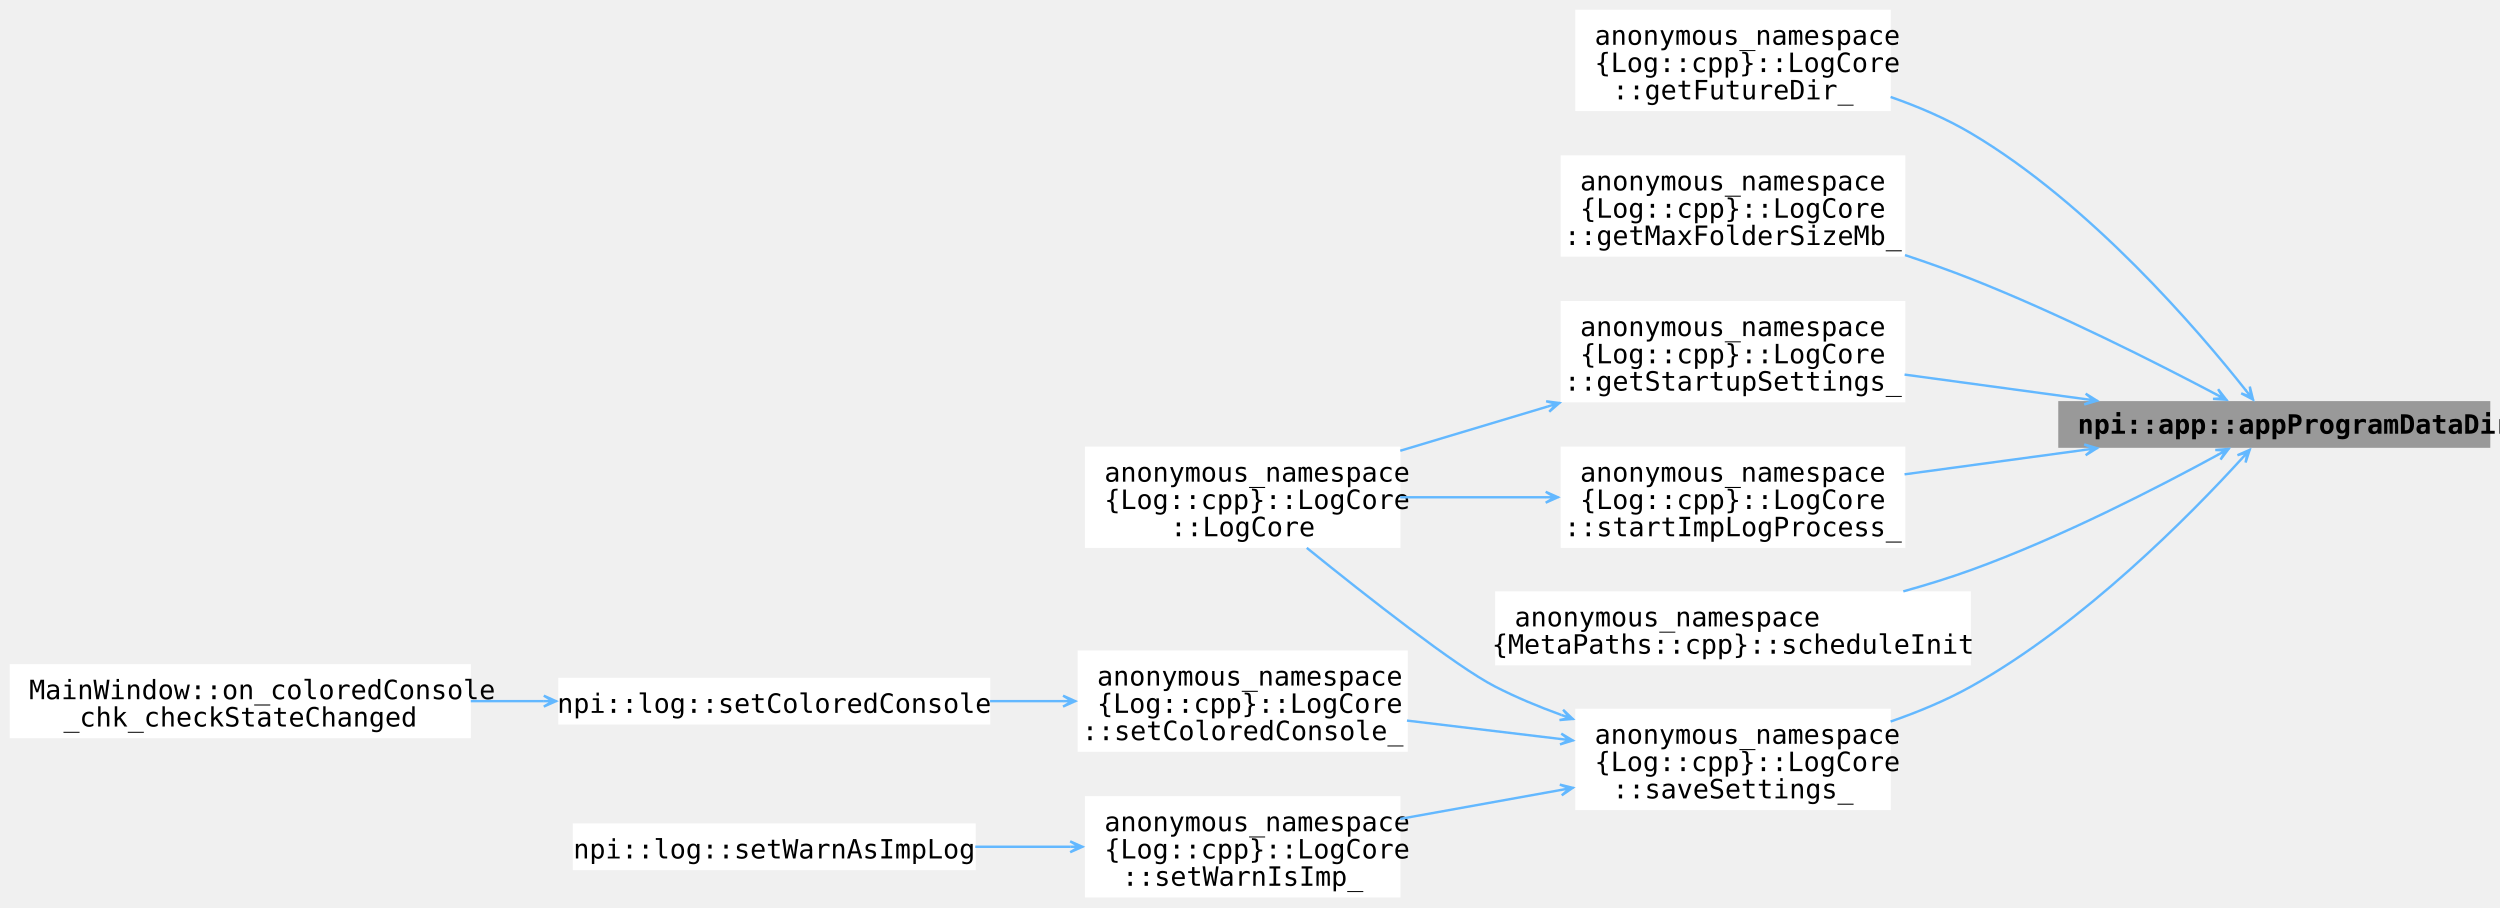
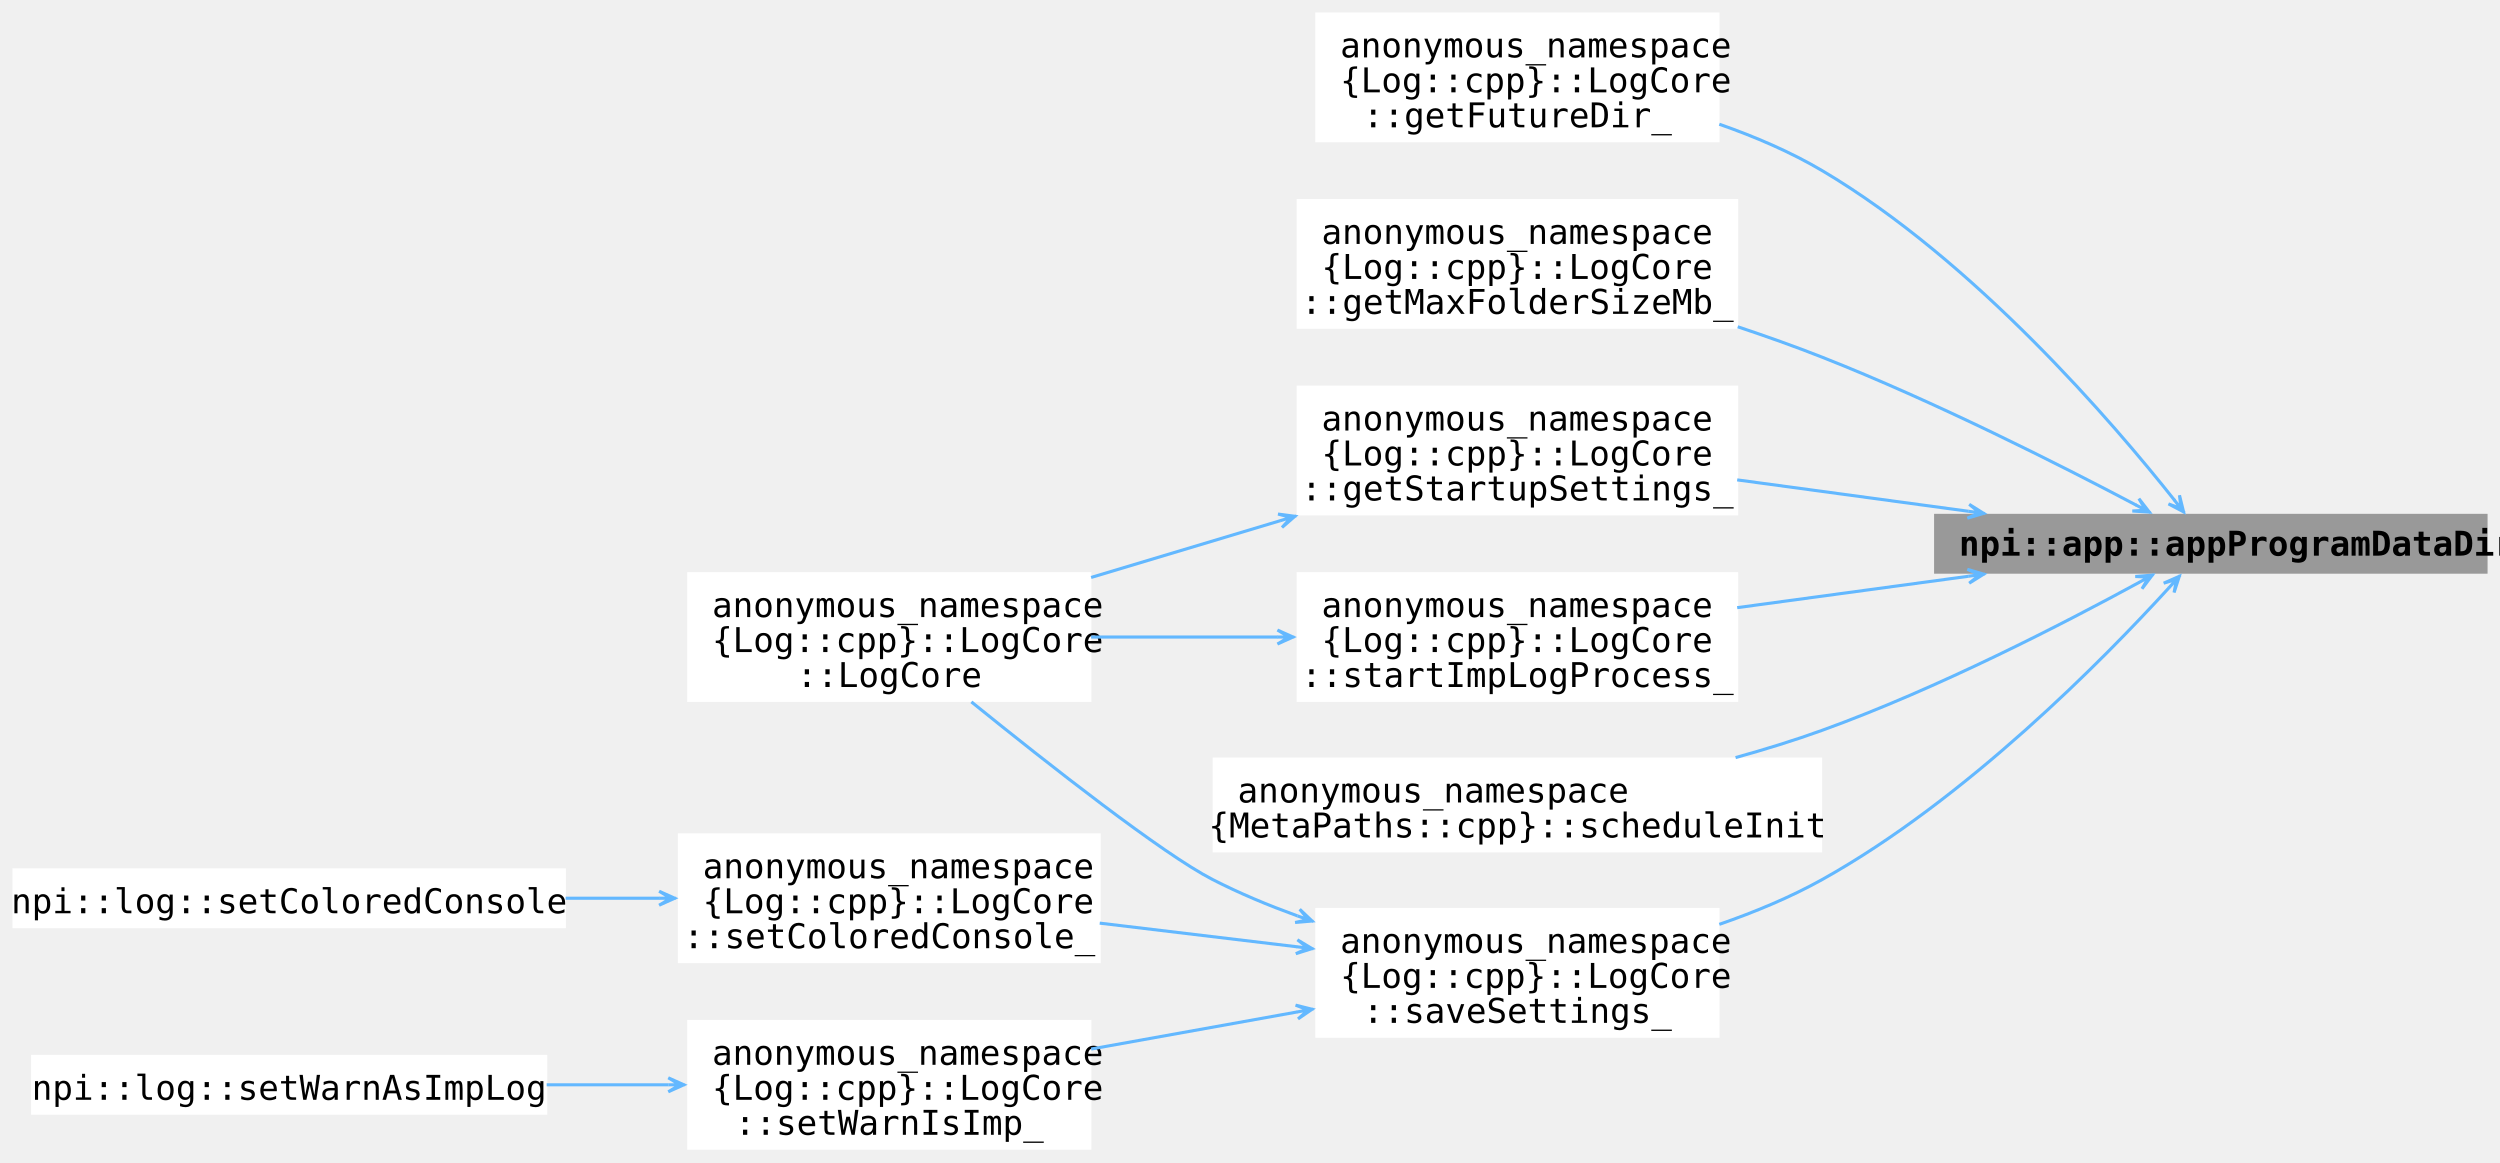
- <svg xmlns="http://www.w3.org/2000/svg" xmlns:xlink="http://www.w3.org/1999/xlink" width="1030pt" height="374pt" viewBox="0.00 0.00 1030.00 374.00">
+ <svg xmlns="http://www.w3.org/2000/svg" xmlns:xlink="http://www.w3.org/1999/xlink" width="804pt" height="374pt" viewBox="0.00 0.00 804.00 374.00">
  <g id="graph0" class="graph" transform="scale(1 1) rotate(0) translate(4 369.75)">
    <g id="Node000001" class="node">
      <g id="a_Node000001">
        <a xlink:title="Absolute application-level ProgramData path.">
-           <polygon fill="#999999" stroke="none" points="1022,-204.5 844,-204.5 844,-185.25 1022,-185.25 1022,-204.5" />
-           <text xml:space="preserve" text-anchor="start" x="852" y="-191.05" font-family="Consolas" font-weight="bold" font-size="11.00">npi::app::appProgramDataDir</text>
+           <polygon fill="#999999" stroke="none" points="796,-204.5 618,-204.5 618,-185.25 796,-185.25 796,-204.5" />
+           <text xml:space="preserve" text-anchor="start" x="626" y="-191.05" font-family="Consolas" font-weight="bold" font-size="11.00">npi::app::appProgramDataDir</text>
        </a>
      </g>
    </g>
    <g id="Node000002" class="node">
      <g id="a_Node000002">
        <a xlink:href="../../d0/d61/classanonymous__namespace_02_log_8cpp_03_1_1_log_core.html#aec0c49d654f69ba240eded5dee4bbc8b" target="_top" xlink:title=" ">
-           <polygon fill="white" stroke="none" points="775,-365.75 645,-365.75 645,-324 775,-324 775,-365.75" />
-           <text xml:space="preserve" text-anchor="start" x="653" y="-351.3" font-family="Consolas" font-size="11.00">anonymous_namespace</text>
-           <text xml:space="preserve" text-anchor="start" x="653" y="-340.05" font-family="Consolas" font-size="11.00">{Log::cpp}::LogCore</text>
-           <text xml:space="preserve" text-anchor="middle" x="710" y="-328.8" font-family="Consolas" font-size="11.00">::getFutureDir_</text>
+           <polygon fill="white" stroke="none" points="549,-365.75 419,-365.75 419,-324 549,-324 549,-365.75" />
+           <text xml:space="preserve" text-anchor="start" x="427" y="-351.3" font-family="Consolas" font-size="11.00">anonymous_namespace</text>
+           <text xml:space="preserve" text-anchor="start" x="427" y="-340.05" font-family="Consolas" font-size="11.00">{Log::cpp}::LogCore</text>
+           <text xml:space="preserve" text-anchor="middle" x="484" y="-328.8" font-family="Consolas" font-size="11.00">::getFutureDir_</text>
        </a>
      </g>
    </g>
    <g id="edge1_Node000001_Node000002" class="edge">
      <g id="a_edge1_Node000001_Node000002">
        <a xlink:title=" ">
-           <path fill="none" stroke="#63b8ff" d="M921.39,-208.79C901.71,-233.65 857.06,-285.83 808,-314.88 797.84,-320.89 786.35,-325.81 774.93,-329.8" />
-           <polygon fill="#63b8ff" stroke="#63b8ff" points="924.23,-205.15 922.92,-210.48 923.44,-206.16 921.15,-209.09 921.15,-209.09 921.15,-209.09 923.44,-206.16 919.38,-207.7 924.23,-205.15" />
+           <path fill="none" stroke="#63b8ff" d="M695.39,-208.79C675.71,-233.65 631.06,-285.83 582,-314.88 571.84,-320.89 560.35,-325.81 548.93,-329.8" />
+           <polygon fill="#63b8ff" stroke="#63b8ff" points="698.23,-205.15 696.92,-210.48 697.44,-206.16 695.15,-209.09 695.15,-209.09 695.15,-209.09 697.44,-206.16 693.38,-207.7 698.23,-205.15" />
        </a>
      </g>
    </g>
    <g id="Node000003" class="node">
      <g id="a_Node000003">
        <a xlink:href="../../d0/d61/classanonymous__namespace_02_log_8cpp_03_1_1_log_core.html#a953bdf43ab1e0d48f1225fe1dcccfbd4" target="_top" xlink:title=" ">
-           <polygon fill="white" stroke="none" points="781,-305.75 639,-305.75 639,-264 781,-264 781,-305.75" />
-           <text xml:space="preserve" text-anchor="start" x="647" y="-291.3" font-family="Consolas" font-size="11.00">anonymous_namespace</text>
-           <text xml:space="preserve" text-anchor="start" x="647" y="-280.05" font-family="Consolas" font-size="11.00">{Log::cpp}::LogCore</text>
-           <text xml:space="preserve" text-anchor="middle" x="710" y="-268.8" font-family="Consolas" font-size="11.00">::getMaxFolderSizeMb_</text>
+           <polygon fill="white" stroke="none" points="555,-305.75 413,-305.75 413,-264 555,-264 555,-305.75" />
+           <text xml:space="preserve" text-anchor="start" x="421" y="-291.3" font-family="Consolas" font-size="11.00">anonymous_namespace</text>
+           <text xml:space="preserve" text-anchor="start" x="421" y="-280.05" font-family="Consolas" font-size="11.00">{Log::cpp}::LogCore</text>
+           <text xml:space="preserve" text-anchor="middle" x="484" y="-268.8" font-family="Consolas" font-size="11.00">::getMaxFolderSizeMb_</text>
        </a>
      </g>
    </g>
    <g id="edge2_Node000001_Node000003" class="edge">
      <g id="a_edge2_Node000001_Node000003">
        <a xlink:title=" ">
-           <path fill="none" stroke="#63b8ff" d="M909.02,-207.29C884.47,-220.24 844.2,-240.61 808,-254.88 799.31,-258.3 790.06,-261.59 780.85,-264.66" />
-           <polygon fill="#63b8ff" stroke="#63b8ff" points="913.23,-205.06 909.87,-209.39 912.1,-205.66 908.81,-207.4 908.81,-207.4 908.81,-207.4 912.1,-205.66 907.76,-205.41 913.23,-205.06" />
+           <path fill="none" stroke="#63b8ff" d="M683.02,-207.29C658.47,-220.24 618.2,-240.61 582,-254.88 573.31,-258.3 564.06,-261.59 554.85,-264.66" />
+           <polygon fill="#63b8ff" stroke="#63b8ff" points="687.23,-205.06 683.87,-209.39 686.1,-205.66 682.81,-207.4 682.81,-207.4 682.81,-207.4 686.1,-205.66 681.76,-205.41 687.23,-205.06" />
        </a>
      </g>
    </g>
    <g id="Node000004" class="node">
      <g id="a_Node000004">
        <a xlink:href="../../d0/d61/classanonymous__namespace_02_log_8cpp_03_1_1_log_core.html#af4273441409e88d841adc86974b49c75" target="_top" xlink:title=" ">
-           <polygon fill="white" stroke="none" points="781,-245.75 639,-245.75 639,-204 781,-204 781,-245.75" />
-           <text xml:space="preserve" text-anchor="start" x="647" y="-231.3" font-family="Consolas" font-size="11.00">anonymous_namespace</text>
-           <text xml:space="preserve" text-anchor="start" x="647" y="-220.05" font-family="Consolas" font-size="11.00">{Log::cpp}::LogCore</text>
-           <text xml:space="preserve" text-anchor="middle" x="710" y="-208.8" font-family="Consolas" font-size="11.00">::getStartupSettings_</text>
+           <polygon fill="white" stroke="none" points="555,-245.75 413,-245.75 413,-204 555,-204 555,-245.75" />
+           <text xml:space="preserve" text-anchor="start" x="421" y="-231.3" font-family="Consolas" font-size="11.00">anonymous_namespace</text>
+           <text xml:space="preserve" text-anchor="start" x="421" y="-220.05" font-family="Consolas" font-size="11.00">{Log::cpp}::LogCore</text>
+           <text xml:space="preserve" text-anchor="middle" x="484" y="-208.8" font-family="Consolas" font-size="11.00">::getStartupSettings_</text>
        </a>
      </g>
    </g>
    <g id="edge3_Node000001_Node000004" class="edge">
      <g id="a_edge3_Node000001_Node000004">
        <a xlink:title=" ">
-           <path fill="none" stroke="#63b8ff" d="M855.07,-205.32C830.89,-208.6 804.33,-212.21 780.68,-215.42" />
-           <polygon fill="#63b8ff" stroke="#63b8ff" points="859.95,-204.65 855.3,-207.56 858.69,-204.83 855,-205.33 855,-205.33 855,-205.33 858.69,-204.83 854.7,-203.1 859.95,-204.65" />
+           <path fill="none" stroke="#63b8ff" d="M629.07,-205.32C604.89,-208.6 578.33,-212.21 554.68,-215.42" />
+           <polygon fill="#63b8ff" stroke="#63b8ff" points="633.95,-204.65 629.3,-207.56 632.69,-204.83 629,-205.33 629,-205.33 629,-205.33 632.69,-204.83 628.7,-203.1 633.95,-204.65" />
        </a>
      </g>
    </g>
    <g id="Node000006" class="node">
      <g id="a_Node000006">
        <a xlink:href="../../d0/d61/classanonymous__namespace_02_log_8cpp_03_1_1_log_core.html#a5fa684811c33eea49f63593fea332de4" target="_top" xlink:title=" ">
-           <polygon fill="white" stroke="none" points="775,-77.75 645,-77.75 645,-36 775,-36 775,-77.75" />
-           <text xml:space="preserve" text-anchor="start" x="653" y="-63.3" font-family="Consolas" font-size="11.00">anonymous_namespace</text>
-           <text xml:space="preserve" text-anchor="start" x="653" y="-52.05" font-family="Consolas" font-size="11.00">{Log::cpp}::LogCore</text>
-           <text xml:space="preserve" text-anchor="middle" x="710" y="-40.8" font-family="Consolas" font-size="11.00">::saveSettings_</text>
+           <polygon fill="white" stroke="none" points="549,-77.75 419,-77.75 419,-36 549,-36 549,-77.75" />
+           <text xml:space="preserve" text-anchor="start" x="427" y="-63.3" font-family="Consolas" font-size="11.00">anonymous_namespace</text>
+           <text xml:space="preserve" text-anchor="start" x="427" y="-52.05" font-family="Consolas" font-size="11.00">{Log::cpp}::LogCore</text>
+           <text xml:space="preserve" text-anchor="middle" x="484" y="-40.8" font-family="Consolas" font-size="11.00">::saveSettings_</text>
        </a>
      </g>
    </g>
    <g id="edge5_Node000001_Node000006" class="edge">
      <g id="a_edge5_Node000001_Node000006">
        <a xlink:title=" ">
-           <path fill="none" stroke="#63b8ff" d="M919.59,-180.78C898.72,-157.91 854.33,-112.69 808,-86.88 797.76,-81.17 786.29,-76.41 774.93,-72.48" />
-           <polygon fill="#63b8ff" stroke="#63b8ff" points="922.86,-184.4 917.84,-182.2 922,-183.45 919.51,-180.69 919.51,-180.69 919.51,-180.69 922,-183.45 921.18,-179.19 922.86,-184.4" />
+           <path fill="none" stroke="#63b8ff" d="M693.59,-180.78C672.72,-157.91 628.33,-112.69 582,-86.88 571.76,-81.17 560.29,-76.41 548.93,-72.48" />
+           <polygon fill="#63b8ff" stroke="#63b8ff" points="696.86,-184.4 691.84,-182.2 696,-183.45 693.51,-180.69 693.51,-180.69 693.51,-180.69 696,-183.45 695.18,-179.19 696.86,-184.4" />
+         </a>
+       </g>
+     </g>
+     <g id="Node000011" class="node">
+       <g id="a_Node000011">
+         <a xlink:href="../../df/d40/namespaceanonymous__namespace_02_meta_paths_8cpp_03.html#a71f0c349fdc17bb538a0b720816e7bcd" target="_top" xlink:title="Schedules the initialization of application meta paths.">
+           <polygon fill="white" stroke="none" points="582,-126.12 386,-126.12 386,-95.62 582,-95.62 582,-126.12" />
+           <text xml:space="preserve" text-anchor="start" x="394" y="-111.67" font-family="Consolas" font-size="11.00">anonymous_namespace</text>
+           <text xml:space="preserve" text-anchor="middle" x="484" y="-100.42" font-family="Consolas" font-size="11.00">{MetaPaths::cpp}::scheduleInit</text>
+         </a>
+       </g>
+     </g>
+     <g id="edge11_Node000001_Node000011" class="edge">
+       <g id="a_edge11_Node000001_Node000011">
+         <a xlink:title=" ">
+           <path fill="none" stroke="#63b8ff" d="M684.01,-182.49C659.68,-169.22 619.01,-148.24 582,-134.88 573.11,-131.66 563.61,-128.73 554.16,-126.11" />
+           <polygon fill="#63b8ff" stroke="#63b8ff" points="688.17,-184.78 682.7,-184.35 687.05,-184.16 683.79,-182.37 683.79,-182.37 683.79,-182.37 687.05,-184.16 684.87,-180.4 688.17,-184.78" />
        </a>
      </g>
    </g>
    <g id="Node000012" class="node">
      <g id="a_Node000012">
-         <a xlink:href="../../df/d40/namespaceanonymous__namespace_02_meta_paths_8cpp_03.html#a71f0c349fdc17bb538a0b720816e7bcd" target="_top" xlink:title="Schedules the initialization of application meta paths.">
-           <polygon fill="white" stroke="none" points="808,-126.12 612,-126.12 612,-95.62 808,-95.62 808,-126.12" />
-           <text xml:space="preserve" text-anchor="start" x="620" y="-111.67" font-family="Consolas" font-size="11.00">anonymous_namespace</text>
-           <text xml:space="preserve" text-anchor="middle" x="710" y="-100.42" font-family="Consolas" font-size="11.00">{MetaPaths::cpp}::scheduleInit</text>
+         <a xlink:href="../../d0/d61/classanonymous__namespace_02_log_8cpp_03_1_1_log_core.html#a78f2c370e9ec632af877fe1dd49ef478" target="_top" xlink:title=" ">
+           <polygon fill="white" stroke="none" points="555,-185.75 413,-185.75 413,-144 555,-144 555,-185.75" />
+           <text xml:space="preserve" text-anchor="start" x="421" y="-171.3" font-family="Consolas" font-size="11.00">anonymous_namespace</text>
+           <text xml:space="preserve" text-anchor="start" x="421" y="-160.05" font-family="Consolas" font-size="11.00">{Log::cpp}::LogCore</text>
+           <text xml:space="preserve" text-anchor="middle" x="484" y="-148.8" font-family="Consolas" font-size="11.00">::startImpLogProcess_</text>
        </a>
      </g>
    </g>
    <g id="edge12_Node000001_Node000012" class="edge">
      <g id="a_edge12_Node000001_Node000012">
        <a xlink:title=" ">
-           <path fill="none" stroke="#63b8ff" d="M910.01,-182.49C885.68,-169.22 845.01,-148.24 808,-134.88 799.11,-131.66 789.61,-128.73 780.16,-126.11" />
-           <polygon fill="#63b8ff" stroke="#63b8ff" points="914.17,-184.78 908.7,-184.35 913.05,-184.16 909.79,-182.37 909.79,-182.37 909.79,-182.37 913.05,-184.16 910.87,-180.4 914.17,-184.78" />
-         </a>
-       </g>
-     </g>
-     <g id="Node000013" class="node">
-       <g id="a_Node000013">
-         <a xlink:href="../../d0/d61/classanonymous__namespace_02_log_8cpp_03_1_1_log_core.html#a78f2c370e9ec632af877fe1dd49ef478" target="_top" xlink:title=" ">
-           <polygon fill="white" stroke="none" points="781,-185.75 639,-185.75 639,-144 781,-144 781,-185.75" />
-           <text xml:space="preserve" text-anchor="start" x="647" y="-171.3" font-family="Consolas" font-size="11.00">anonymous_namespace</text>
-           <text xml:space="preserve" text-anchor="start" x="647" y="-160.05" font-family="Consolas" font-size="11.00">{Log::cpp}::LogCore</text>
-           <text xml:space="preserve" text-anchor="middle" x="710" y="-148.8" font-family="Consolas" font-size="11.00">::startImpLogProcess_</text>
-         </a>
-       </g>
-     </g>
-     <g id="edge13_Node000001_Node000013" class="edge">
-       <g id="a_edge13_Node000001_Node000013">
-         <a xlink:title=" ">
-           <path fill="none" stroke="#63b8ff" d="M855.07,-184.43C830.89,-181.15 804.33,-177.54 780.68,-174.33" />
-           <polygon fill="#63b8ff" stroke="#63b8ff" points="859.95,-185.1 854.7,-186.65 858.69,-184.92 855,-184.42 855,-184.42 855,-184.42 858.69,-184.92 855.3,-182.19 859.95,-185.1" />
+           <path fill="none" stroke="#63b8ff" d="M629.07,-184.43C604.89,-181.15 578.33,-177.54 554.68,-174.33" />
+           <polygon fill="#63b8ff" stroke="#63b8ff" points="633.95,-185.1 628.7,-186.65 632.69,-184.92 629,-184.42 629,-184.42 629,-184.42 632.69,-184.92 629.3,-182.19 633.95,-185.1" />
        </a>
      </g>
    </g>
    <g id="Node000005" class="node">
      <g id="a_Node000005">
        <a xlink:href="../../d0/d61/classanonymous__namespace_02_log_8cpp_03_1_1_log_core.html#ac81e3393bfb7545e17c9fd8ea4cb4aa6" target="_top" xlink:title=" ">
-           <polygon fill="white" stroke="none" points="573,-185.75 443,-185.75 443,-144 573,-144 573,-185.75" />
-           <text xml:space="preserve" text-anchor="start" x="451" y="-171.3" font-family="Consolas" font-size="11.00">anonymous_namespace</text>
-           <text xml:space="preserve" text-anchor="start" x="451" y="-160.05" font-family="Consolas" font-size="11.00">{Log::cpp}::LogCore</text>
-           <text xml:space="preserve" text-anchor="middle" x="508" y="-148.8" font-family="Consolas" font-size="11.00">::LogCore</text>
+           <polygon fill="white" stroke="none" points="347,-185.75 217,-185.75 217,-144 347,-144 347,-185.75" />
+           <text xml:space="preserve" text-anchor="start" x="225" y="-171.3" font-family="Consolas" font-size="11.00">anonymous_namespace</text>
+           <text xml:space="preserve" text-anchor="start" x="225" y="-160.05" font-family="Consolas" font-size="11.00">{Log::cpp}::LogCore</text>
+           <text xml:space="preserve" text-anchor="middle" x="282" y="-148.8" font-family="Consolas" font-size="11.00">::LogCore</text>
        </a>
      </g>
    </g>
    <g id="edge4_Node000004_Node000005" class="edge">
      <g id="a_edge4_Node000004_Node000005">
        <a xlink:title=" ">
-           <path fill="none" stroke="#63b8ff" d="M633.72,-202.29C613.7,-196.28 592.26,-189.85 572.9,-184.04" />
-           <polygon fill="#63b8ff" stroke="#63b8ff" points="638.44,-203.71 633.01,-204.43 637.22,-203.34 633.65,-202.27 633.65,-202.27 633.65,-202.27 637.22,-203.34 634.3,-200.12 638.44,-203.71" />
+           <path fill="none" stroke="#63b8ff" d="M407.72,-202.29C387.7,-196.28 366.26,-189.85 346.9,-184.04" />
+           <polygon fill="#63b8ff" stroke="#63b8ff" points="412.44,-203.71 407.01,-204.43 411.22,-203.34 407.65,-202.27 407.65,-202.27 407.65,-202.27 411.22,-203.34 408.3,-200.12 412.44,-203.71" />
        </a>
      </g>
    </g>
    <g id="edge6_Node000006_Node000005" class="edge">
      <g id="a_edge6_Node000006_Node000005">
        <a xlink:title=" ">
-           <path fill="none" stroke="#63b8ff" d="M639.28,-75.19C629.91,-78.59 620.57,-82.48 612,-86.88 595.93,-95.12 559.34,-123.84 534.39,-144.03" />
-           <polygon fill="#63b8ff" stroke="#63b8ff" points="643.97,-73.55 640,-77.33 642.76,-73.97 639.26,-75.2 639.26,-75.2 639.26,-75.2 642.76,-73.97 638.51,-73.08 643.97,-73.55" />
+           <path fill="none" stroke="#63b8ff" d="M413.28,-75.19C403.91,-78.59 394.57,-82.48 386,-86.88 369.93,-95.12 333.34,-123.84 308.39,-144.03" />
+           <polygon fill="#63b8ff" stroke="#63b8ff" points="417.97,-73.55 414,-77.33 416.76,-73.97 413.26,-75.2 413.26,-75.2 413.26,-75.2 416.76,-73.97 412.51,-73.08 417.97,-73.55" />
        </a>
      </g>
    </g>
    <g id="Node000007" class="node">
      <g id="a_Node000007">
        <a xlink:href="../../d0/d61/classanonymous__namespace_02_log_8cpp_03_1_1_log_core.html#a18c3c555110a16327bd67014b95739eb" target="_top" xlink:title=" ">
-           <polygon fill="white" stroke="none" points="576,-101.75 440,-101.75 440,-60 576,-60 576,-101.75" />
-           <text xml:space="preserve" text-anchor="start" x="448" y="-87.3" font-family="Consolas" font-size="11.00">anonymous_namespace</text>
-           <text xml:space="preserve" text-anchor="start" x="448" y="-76.05" font-family="Consolas" font-size="11.00">{Log::cpp}::LogCore</text>
-           <text xml:space="preserve" text-anchor="middle" x="508" y="-64.8" font-family="Consolas" font-size="11.00">::setColoredConsole_</text>
+           <polygon fill="white" stroke="none" points="350,-101.75 214,-101.75 214,-60 350,-60 350,-101.75" />
+           <text xml:space="preserve" text-anchor="start" x="222" y="-87.3" font-family="Consolas" font-size="11.00">anonymous_namespace</text>
+           <text xml:space="preserve" text-anchor="start" x="222" y="-76.05" font-family="Consolas" font-size="11.00">{Log::cpp}::LogCore</text>
+           <text xml:space="preserve" text-anchor="middle" x="282" y="-64.8" font-family="Consolas" font-size="11.00">::setColoredConsole_</text>
        </a>
      </g>
    </g>
    <g id="edge7_Node000006_Node000007" class="edge">
      <g id="a_edge7_Node000006_Node000007">
        <a xlink:title=" ">
-           <path fill="none" stroke="#63b8ff" d="M639.13,-65.26C618.53,-67.73 596.06,-70.43 575.67,-72.87" />
-           <polygon fill="#63b8ff" stroke="#63b8ff" points="643.96,-64.68 639.26,-67.51 642.69,-64.83 638.99,-65.28 638.99,-65.28 638.99,-65.28 642.69,-64.83 638.73,-63.04 643.96,-64.68" />
-         </a>
-       </g>
-     </g>
-     <g id="Node000010" class="node">
-       <g id="a_Node000010">
+           <path fill="none" stroke="#63b8ff" d="M413.13,-65.26C392.53,-67.73 370.06,-70.43 349.67,-72.87" />
+           <polygon fill="#63b8ff" stroke="#63b8ff" points="417.96,-64.68 413.26,-67.51 416.69,-64.83 412.99,-65.28 412.99,-65.28 412.99,-65.28 416.69,-64.83 412.73,-63.04 417.96,-64.68" />
+         </a>
+       </g>
+     </g>
+     <g id="Node000009" class="node">
+       <g id="a_Node000009">
        <a xlink:href="../../d0/d61/classanonymous__namespace_02_log_8cpp_03_1_1_log_core.html#a59eebbde2d3d36263a0d7a96e595573b" target="_top" xlink:title=" ">
-           <polygon fill="white" stroke="none" points="573,-41.75 443,-41.75 443,0 573,0 573,-41.75" />
-           <text xml:space="preserve" text-anchor="start" x="451" y="-27.3" font-family="Consolas" font-size="11.00">anonymous_namespace</text>
-           <text xml:space="preserve" text-anchor="start" x="451" y="-16.05" font-family="Consolas" font-size="11.00">{Log::cpp}::LogCore</text>
-           <text xml:space="preserve" text-anchor="middle" x="508" y="-4.8" font-family="Consolas" font-size="11.00">::setWarnIsImp_</text>
-         </a>
-       </g>
-     </g>
-     <g id="edge10_Node000006_Node000010" class="edge">
-       <g id="a_edge10_Node000006_Node000010">
-         <a xlink:title=" ">
-           <path fill="none" stroke="#63b8ff" d="M639.15,-44.3C617.62,-40.43 594.02,-36.18 572.91,-32.38" />
-           <polygon fill="#63b8ff" stroke="#63b8ff" points="643.97,-45.17 638.65,-46.5 642.71,-44.94 639.05,-44.28 639.05,-44.28 639.05,-44.28 642.71,-44.94 639.45,-42.07 643.97,-45.17" />
+           <polygon fill="white" stroke="none" points="347,-41.75 217,-41.75 217,0 347,0 347,-41.75" />
+           <text xml:space="preserve" text-anchor="start" x="225" y="-27.3" font-family="Consolas" font-size="11.00">anonymous_namespace</text>
+           <text xml:space="preserve" text-anchor="start" x="225" y="-16.05" font-family="Consolas" font-size="11.00">{Log::cpp}::LogCore</text>
+           <text xml:space="preserve" text-anchor="middle" x="282" y="-4.8" font-family="Consolas" font-size="11.00">::setWarnIsImp_</text>
+         </a>
+       </g>
+     </g>
+     <g id="edge9_Node000006_Node000009" class="edge">
+       <g id="a_edge9_Node000006_Node000009">
+         <a xlink:title=" ">
+           <path fill="none" stroke="#63b8ff" d="M413.15,-44.3C391.62,-40.43 368.02,-36.18 346.91,-32.38" />
+           <polygon fill="#63b8ff" stroke="#63b8ff" points="417.97,-45.17 412.65,-46.5 416.71,-44.94 413.05,-44.28 413.05,-44.28 413.05,-44.28 416.71,-44.94 413.45,-42.07 417.97,-45.17" />
        </a>
      </g>
    </g>
    <g id="Node000008" class="node">
      <g id="a_Node000008">
        <a xlink:href="../../d5/ddd/namespacenpi_1_1log.html#aa9c7f1de08a88a0dcac316127c1d384b" target="_top" xlink:title=" ">
-           <polygon fill="white" stroke="none" points="404,-90.5 226,-90.5 226,-71.25 404,-71.25 404,-90.5" />
-           <text xml:space="preserve" text-anchor="middle" x="315" y="-76.05" font-family="Consolas" font-size="11.00">npi::log::setColoredConsole</text>
+           <polygon fill="white" stroke="none" points="178,-90.5 0,-90.5 0,-71.25 178,-71.25 178,-90.5" />
+           <text xml:space="preserve" text-anchor="middle" x="89" y="-76.05" font-family="Consolas" font-size="11.00">npi::log::setColoredConsole</text>
        </a>
      </g>
    </g>
    <g id="edge8_Node000007_Node000008" class="edge">
      <g id="a_edge8_Node000007_Node000008">
        <a xlink:title=" ">
-           <path fill="none" stroke="#63b8ff" d="M434.1,-80.88C424.23,-80.88 414.01,-80.88 403.91,-80.88" />
-           <polygon fill="#63b8ff" stroke="#63b8ff" points="438.98,-80.88 433.98,-83.13 437.7,-80.88 433.98,-80.88 433.98,-80.88 433.98,-80.88 437.7,-80.88 433.98,-78.63 438.98,-80.88" />
-         </a>
-       </g>
-     </g>
-     <g id="Node000009" class="node">
-       <g id="a_Node000009">
-         <a xlink:href="../../d9/dc6/class_main_window.html#a4b31735a0ab8596f2c8a452d47694572" target="_top" xlink:title=" ">
-           <polygon fill="white" stroke="none" points="190,-96.12 0,-96.12 0,-65.62 190,-65.62 190,-96.12" />
-           <text xml:space="preserve" text-anchor="start" x="8" y="-81.67" font-family="Consolas" font-size="11.00">MainWindow::on_coloredConsole</text>
-           <text xml:space="preserve" text-anchor="middle" x="95" y="-70.42" font-family="Consolas" font-size="11.00">_chk_checkStateChanged</text>
-         </a>
-       </g>
-     </g>
-     <g id="edge9_Node000008_Node000009" class="edge">
-       <g id="a_edge9_Node000008_Node000009">
-         <a xlink:title=" ">
-           <path fill="none" stroke="#63b8ff" d="M220.08,-80.88C210.1,-80.88 199.95,-80.88 189.96,-80.88" />
-           <polygon fill="#63b8ff" stroke="#63b8ff" points="225.05,-80.88 220.05,-83.13 223.77,-80.88 220.05,-80.88 220.05,-80.88 220.05,-80.88 223.77,-80.88 220.05,-78.63 225.05,-80.88" />
-         </a>
-       </g>
-     </g>
-     <g id="Node000011" class="node">
-       <g id="a_Node000011">
+           <path fill="none" stroke="#63b8ff" d="M208.1,-80.88C198.23,-80.88 188.01,-80.88 177.91,-80.88" />
+           <polygon fill="#63b8ff" stroke="#63b8ff" points="212.98,-80.88 207.98,-83.13 211.7,-80.88 207.98,-80.88 207.98,-80.88 207.98,-80.88 211.7,-80.88 207.98,-78.63 212.98,-80.88" />
+         </a>
+       </g>
+     </g>
+     <g id="Node000010" class="node">
+       <g id="a_Node000010">
        <a xlink:href="../../d5/ddd/namespacenpi_1_1log.html#a9be9faae3670cc6af86285afecfb3e58" target="_top" xlink:title=" ">
-           <polygon fill="white" stroke="none" points="398,-30.5 232,-30.5 232,-11.25 398,-11.25 398,-30.5" />
-           <text xml:space="preserve" text-anchor="middle" x="315" y="-16.05" font-family="Consolas" font-size="11.00">npi::log::setWarnAsImpLog</text>
-         </a>
-       </g>
-     </g>
-     <g id="edge11_Node000010_Node000011" class="edge">
-       <g id="a_edge11_Node000010_Node000011">
-         <a xlink:title=" ">
-           <path fill="none" stroke="#63b8ff" d="M436.94,-20.88C424.21,-20.88 410.84,-20.88 397.81,-20.88" />
-           <polygon fill="#63b8ff" stroke="#63b8ff" points="441.92,-20.88 436.92,-23.13 440.63,-20.88 436.92,-20.88 436.92,-20.88 436.92,-20.88 440.63,-20.88 436.92,-18.63 441.92,-20.88" />
-         </a>
-       </g>
-     </g>
-     <g id="edge14_Node000013_Node000005" class="edge">
-       <g id="a_edge14_Node000013_Node000005">
-         <a xlink:title=" ">
-           <path fill="none" stroke="#63b8ff" d="M632.95,-164.88C613.14,-164.88 592,-164.88 572.89,-164.88" />
-           <polygon fill="#63b8ff" stroke="#63b8ff" points="637.83,-164.88 632.83,-167.13 636.55,-164.88 632.83,-164.88 632.83,-164.88 632.83,-164.88 636.55,-164.88 632.83,-162.63 637.83,-164.88" />
+           <polygon fill="white" stroke="none" points="172,-30.5 6,-30.5 6,-11.25 172,-11.25 172,-30.5" />
+           <text xml:space="preserve" text-anchor="middle" x="89" y="-16.05" font-family="Consolas" font-size="11.00">npi::log::setWarnAsImpLog</text>
+         </a>
+       </g>
+     </g>
+     <g id="edge10_Node000009_Node000010" class="edge">
+       <g id="a_edge10_Node000009_Node000010">
+         <a xlink:title=" ">
+           <path fill="none" stroke="#63b8ff" d="M210.94,-20.88C198.21,-20.88 184.84,-20.88 171.81,-20.88" />
+           <polygon fill="#63b8ff" stroke="#63b8ff" points="215.92,-20.88 210.92,-23.13 214.63,-20.88 210.92,-20.88 210.92,-20.88 210.92,-20.88 214.63,-20.88 210.92,-18.63 215.92,-20.88" />
+         </a>
+       </g>
+     </g>
+     <g id="edge13_Node000012_Node000005" class="edge">
+       <g id="a_edge13_Node000012_Node000005">
+         <a xlink:title=" ">
+           <path fill="none" stroke="#63b8ff" d="M406.95,-164.88C387.14,-164.88 366,-164.88 346.89,-164.88" />
+           <polygon fill="#63b8ff" stroke="#63b8ff" points="411.83,-164.88 406.83,-167.13 410.55,-164.88 406.83,-164.88 406.83,-164.88 406.83,-164.88 410.55,-164.88 406.83,-162.63 411.83,-164.88" />
        </a>
      </g>
    </g>
  </g>
</svg>
